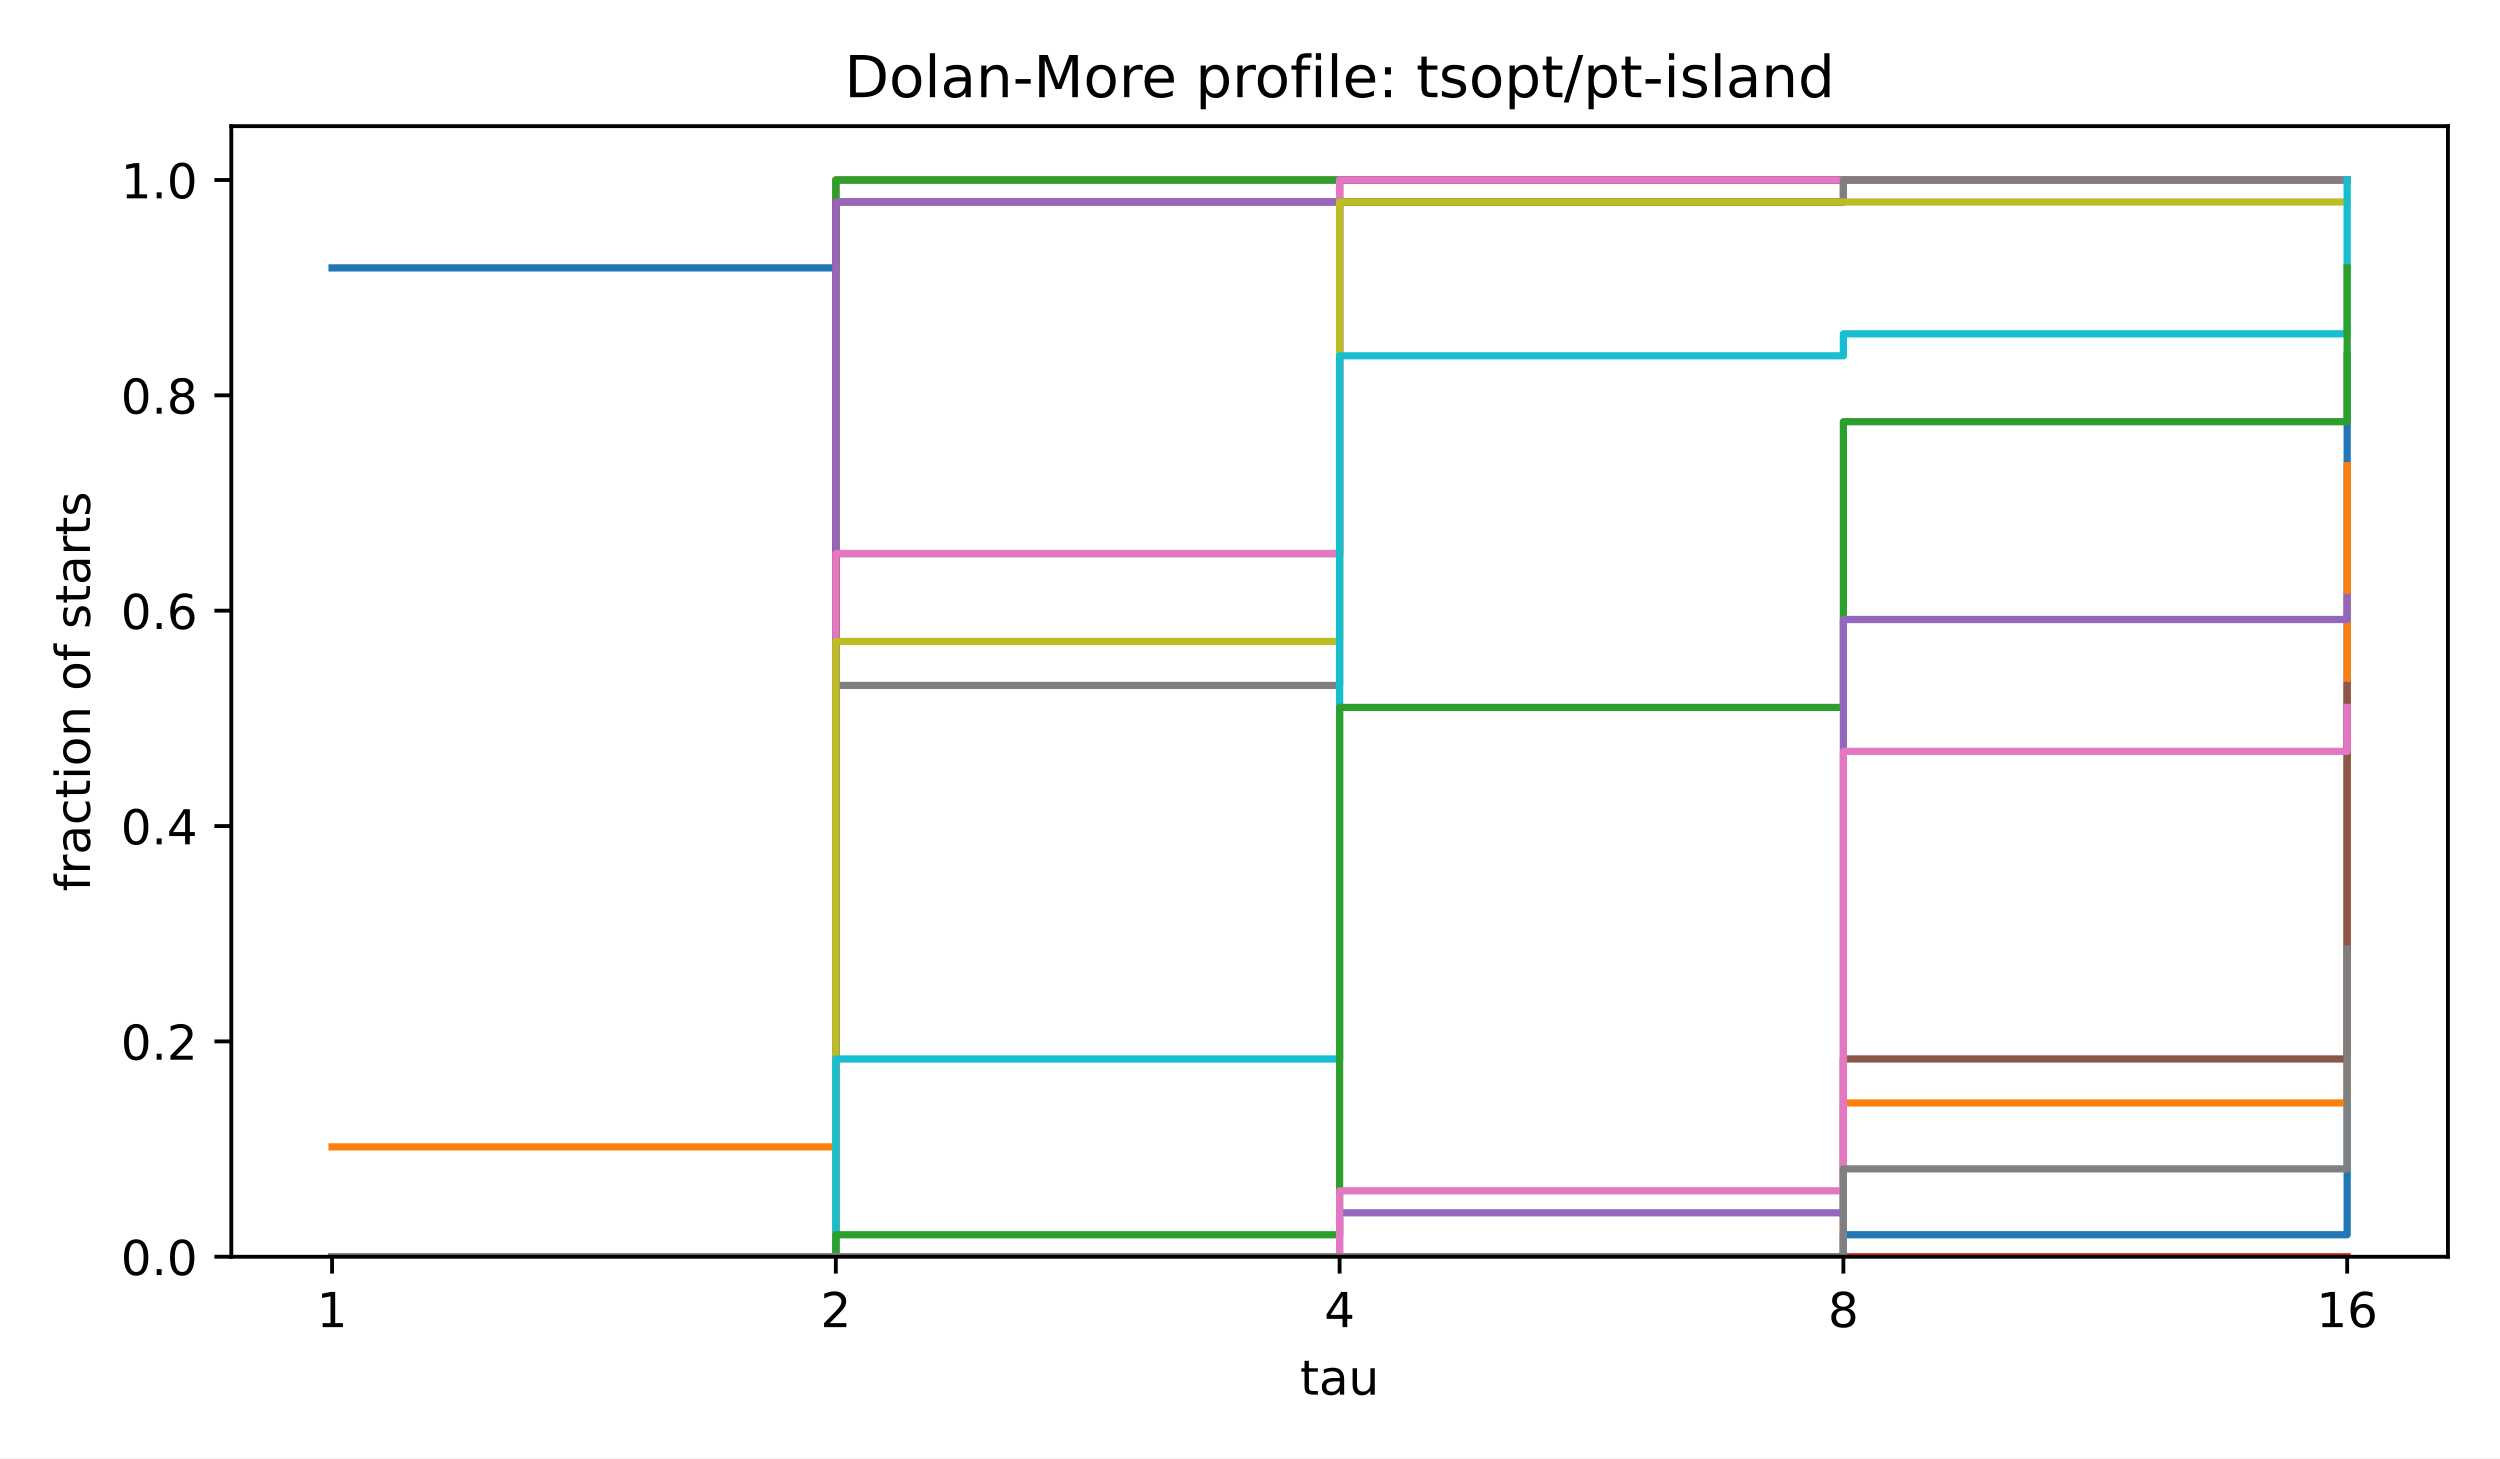
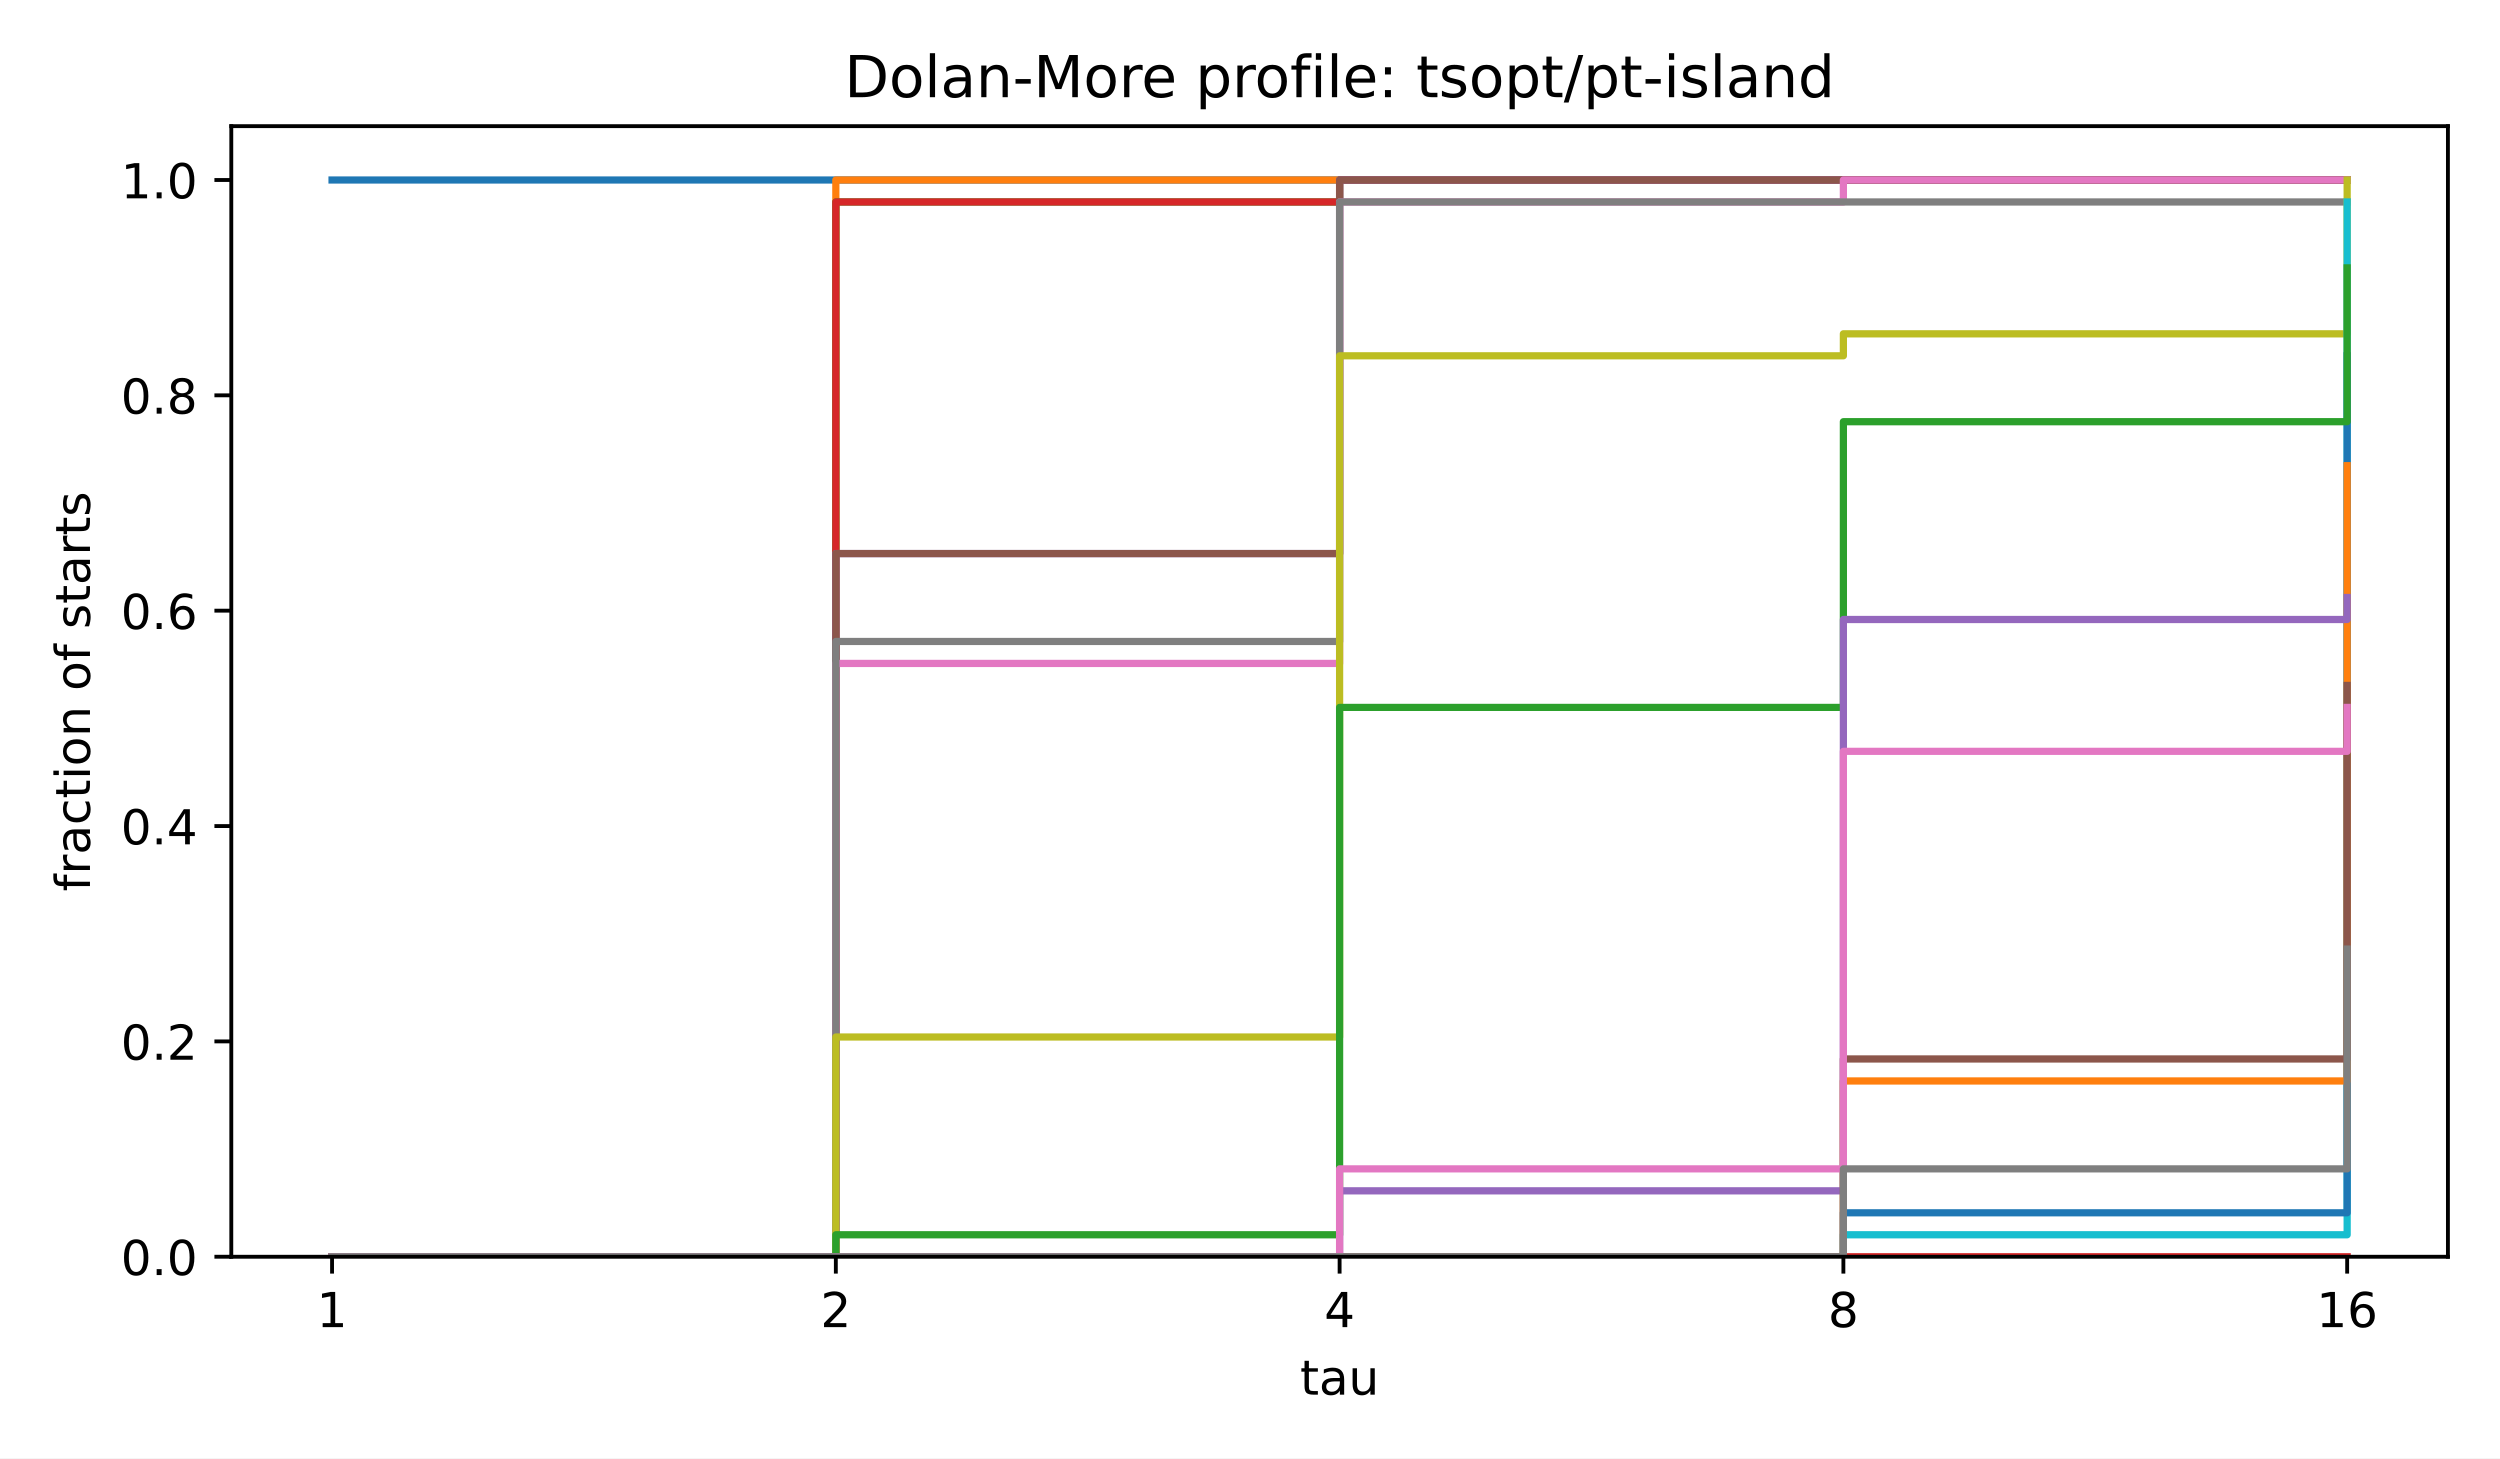
<svg xmlns="http://www.w3.org/2000/svg" xmlns:xlink="http://www.w3.org/1999/xlink" width="518.4pt" height="302.4pt" viewBox="0 0 518.4 302.4" version="1.1">
  <defs>
    <style type="text/css">*{stroke-linejoin: round; stroke-linecap: butt}</style>
  </defs>
  <g id="figure_1">
    <g id="patch_1">
      <path d="M 0 302.4  L 518.4 302.4  L 518.4 0  L 0 0  z " style="fill: #ffffff" />
    </g>
    <g id="axes_1">
      <g id="patch_2">
        <path d="M 47.962 260.6  L 507.6 260.6  L 507.6 26.16  L 47.962 26.16  z " style="fill: #ffffff" />
      </g>
      <g id="matplotlib.axis_1">
        <g id="xtick_1">
          <g id="line2d_1">
            <defs>
              <path id="m8ea4d47d77" d="M 0 0  L 0 3.5  " style="stroke: #000000; stroke-width: 0.8" />
            </defs>
            <g>
              <use xlink:href="#m8ea4d47d77" x="68.855" y="260.6" style="stroke: #000000; stroke-width: 0.8" />
            </g>
          </g>
          <g id="text_1">
            <text style="font-size: 10px; font-family: 'DejaVu Sans', 'Bitstream Vera Sans', 'Computer Modern Sans Serif', 'Lucida Grande', 'Verdana', 'Geneva', 'Lucid', 'Arial', 'Helvetica', 'Avant Garde', sans-serif; text-anchor: middle" x="68.855" y="275.198" transform="rotate(-0 68.85496 275.1977)">1</text>
          </g>
        </g>
        <g id="xtick_2">
          <g id="line2d_2">
            <g>
              <use xlink:href="#m8ea4d47d77" x="173.318" y="260.6" style="stroke: #000000; stroke-width: 0.8" />
            </g>
          </g>
          <g id="text_2">
            <text style="font-size: 10px; font-family: 'DejaVu Sans', 'Bitstream Vera Sans', 'Computer Modern Sans Serif', 'Lucida Grande', 'Verdana', 'Geneva', 'Lucid', 'Arial', 'Helvetica', 'Avant Garde', sans-serif; text-anchor: middle" x="173.318" y="275.198" transform="rotate(-0 173.3181 275.1977)">2</text>
          </g>
        </g>
        <g id="xtick_3">
          <g id="line2d_3">
            <g>
              <use xlink:href="#m8ea4d47d77" x="277.781" y="260.6" style="stroke: #000000; stroke-width: 0.8" />
            </g>
          </g>
          <g id="text_3">
            <text style="font-size: 10px; font-family: 'DejaVu Sans', 'Bitstream Vera Sans', 'Computer Modern Sans Serif', 'Lucida Grande', 'Verdana', 'Geneva', 'Lucid', 'Arial', 'Helvetica', 'Avant Garde', sans-serif; text-anchor: middle" x="277.781" y="275.198" transform="rotate(-0 277.7812 275.1977)">4</text>
          </g>
        </g>
        <g id="xtick_4">
          <g id="line2d_4">
            <g>
              <use xlink:href="#m8ea4d47d77" x="382.244" y="260.6" style="stroke: #000000; stroke-width: 0.8" />
            </g>
          </g>
          <g id="text_4">
            <text style="font-size: 10px; font-family: 'DejaVu Sans', 'Bitstream Vera Sans', 'Computer Modern Sans Serif', 'Lucida Grande', 'Verdana', 'Geneva', 'Lucid', 'Arial', 'Helvetica', 'Avant Garde', sans-serif; text-anchor: middle" x="382.244" y="275.198" transform="rotate(-0 382.2443 275.1977)">8</text>
          </g>
        </g>
        <g id="xtick_5">
          <g id="line2d_5">
            <g>
              <use xlink:href="#m8ea4d47d77" x="486.707" y="260.6" style="stroke: #000000; stroke-width: 0.8" />
            </g>
          </g>
          <g id="text_5">
            <text style="font-size: 10px; font-family: 'DejaVu Sans', 'Bitstream Vera Sans', 'Computer Modern Sans Serif', 'Lucida Grande', 'Verdana', 'Geneva', 'Lucid', 'Arial', 'Helvetica', 'Avant Garde', sans-serif; text-anchor: middle" x="486.707" y="275.198" transform="rotate(-0 486.7074 275.1977)">16</text>
          </g>
        </g>
        <g id="text_6">
          <text style="font-size: 10px; font-family: 'DejaVu Sans', 'Bitstream Vera Sans', 'Computer Modern Sans Serif', 'Lucida Grande', 'Verdana', 'Geneva', 'Lucid', 'Arial', 'Helvetica', 'Avant Garde', sans-serif; text-anchor: middle" x="277.781" y="289.198" transform="rotate(-0 277.7812 289.1977)">tau</text>
        </g>
      </g>
      <g id="matplotlib.axis_2">
        <g id="ytick_1">
          <g id="line2d_6">
            <defs>
              <path id="md659df78fa" d="M 0 0  L -3.5 0  " style="stroke: #000000; stroke-width: 0.8" />
            </defs>
            <g>
              <use xlink:href="#md659df78fa" x="47.962" y="260.6" style="stroke: #000000; stroke-width: 0.8" />
            </g>
          </g>
          <g id="text_7">
            <text style="font-size: 10px; font-family: 'DejaVu Sans', 'Bitstream Vera Sans', 'Computer Modern Sans Serif', 'Lucida Grande', 'Verdana', 'Geneva', 'Lucid', 'Arial', 'Helvetica', 'Avant Garde', sans-serif; text-anchor: end" x="40.962" y="264.399" transform="rotate(-0 40.96234 264.3988)">0.0</text>
          </g>
        </g>
        <g id="ytick_2">
          <g id="line2d_7">
            <g>
              <use xlink:href="#md659df78fa" x="47.962" y="215.945" style="stroke: #000000; stroke-width: 0.8" />
            </g>
          </g>
          <g id="text_8">
            <text style="font-size: 10px; font-family: 'DejaVu Sans', 'Bitstream Vera Sans', 'Computer Modern Sans Serif', 'Lucida Grande', 'Verdana', 'Geneva', 'Lucid', 'Arial', 'Helvetica', 'Avant Garde', sans-serif; text-anchor: end" x="40.962" y="219.744" transform="rotate(-0 40.96234 219.7436)">0.2</text>
          </g>
        </g>
        <g id="ytick_3">
          <g id="line2d_8">
            <g>
              <use xlink:href="#md659df78fa" x="47.962" y="171.29" style="stroke: #000000; stroke-width: 0.8" />
            </g>
          </g>
          <g id="text_9">
            <text style="font-size: 10px; font-family: 'DejaVu Sans', 'Bitstream Vera Sans', 'Computer Modern Sans Serif', 'Lucida Grande', 'Verdana', 'Geneva', 'Lucid', 'Arial', 'Helvetica', 'Avant Garde', sans-serif; text-anchor: end" x="40.962" y="175.088" transform="rotate(-0 40.96234 175.0884)">0.4</text>
          </g>
        </g>
        <g id="ytick_4">
          <g id="line2d_9">
            <g>
              <use xlink:href="#md659df78fa" x="47.962" y="126.634" style="stroke: #000000; stroke-width: 0.8" />
            </g>
          </g>
          <g id="text_10">
            <text style="font-size: 10px; font-family: 'DejaVu Sans', 'Bitstream Vera Sans', 'Computer Modern Sans Serif', 'Lucida Grande', 'Verdana', 'Geneva', 'Lucid', 'Arial', 'Helvetica', 'Avant Garde', sans-serif; text-anchor: end" x="40.962" y="130.433" transform="rotate(-0 40.96234 130.4331)">0.6</text>
          </g>
        </g>
        <g id="ytick_5">
          <g id="line2d_10">
            <g>
              <use xlink:href="#md659df78fa" x="47.962" y="81.979" style="stroke: #000000; stroke-width: 0.8" />
            </g>
          </g>
          <g id="text_11">
            <text style="font-size: 10px; font-family: 'DejaVu Sans', 'Bitstream Vera Sans', 'Computer Modern Sans Serif', 'Lucida Grande', 'Verdana', 'Geneva', 'Lucid', 'Arial', 'Helvetica', 'Avant Garde', sans-serif; text-anchor: end" x="40.962" y="85.778" transform="rotate(-0 40.96234 85.77788)">0.8</text>
          </g>
        </g>
        <g id="ytick_6">
          <g id="line2d_11">
            <g>
              <use xlink:href="#md659df78fa" x="47.962" y="37.324" style="stroke: #000000; stroke-width: 0.8" />
            </g>
          </g>
          <g id="text_12">
            <text style="font-size: 10px; font-family: 'DejaVu Sans', 'Bitstream Vera Sans', 'Computer Modern Sans Serif', 'Lucida Grande', 'Verdana', 'Geneva', 'Lucid', 'Arial', 'Helvetica', 'Avant Garde', sans-serif; text-anchor: end" x="40.962" y="41.123" transform="rotate(-0 40.96234 41.12264)">1.0</text>
          </g>
        </g>
        <g id="text_13">
          <text style="font-size: 10px; font-family: 'DejaVu Sans', 'Bitstream Vera Sans', 'Computer Modern Sans Serif', 'Lucida Grande', 'Verdana', 'Geneva', 'Lucid', 'Arial', 'Helvetica', 'Avant Garde', sans-serif; text-anchor: middle" x="18.657" y="143.38" transform="rotate(-90 18.65687 143.38)">fraction of starts</text>
        </g>
      </g>
      <g id="line2d_12">
-         <path d="M 68.855 55.55  L 173.318 55.55  L 173.318 37.324  L 277.781 37.324  L 277.781 37.324  L 382.244 37.324  L 382.244 37.324  L 486.707 37.324  L 486.707 37.324  " clip-path="url(#p4e380cea4b)" style="fill: none; stroke: #1f77b4; stroke-width: 1.5; stroke-linecap: square" />
+         <path d="M 68.855 37.324  L 173.318 37.324  L 173.318 37.324  L 277.781 37.324  L 277.781 37.324  L 382.244 37.324  L 382.244 37.324  L 486.707 37.324  L 486.707 37.324  " clip-path="url(#p4e380cea4b)" style="fill: none; stroke: #1f77b4; stroke-width: 1.5; stroke-linecap: square" />
      </g>
      <g id="line2d_13">
-         <path d="M 68.855 237.817  L 173.318 237.817  L 173.318 37.324  L 277.781 37.324  L 277.781 37.324  L 382.244 37.324  L 382.244 37.324  L 486.707 37.324  L 486.707 37.324  " clip-path="url(#p4e380cea4b)" style="fill: none; stroke: #ff7f0e; stroke-width: 1.5; stroke-linecap: square" />
+         <path d="M 68.855 260.6  L 173.318 260.6  L 173.318 37.324  L 277.781 37.324  L 277.781 37.324  L 382.244 37.324  L 382.244 37.324  L 486.707 37.324  L 486.707 37.324  " clip-path="url(#p4e380cea4b)" style="fill: none; stroke: #ff7f0e; stroke-width: 1.5; stroke-linecap: square" />
      </g>
      <g id="line2d_14">
-         <path d="M 68.855 260.6  L 173.318 260.6  L 173.318 37.324  L 277.781 37.324  L 277.781 37.324  L 382.244 37.324  L 382.244 37.324  L 486.707 37.324  L 486.707 37.324  " clip-path="url(#p4e380cea4b)" style="fill: none; stroke: #2ca02c; stroke-width: 1.5; stroke-linecap: square" />
+         <path d="M 68.855 260.6  L 173.318 260.6  L 173.318 41.88  L 277.781 41.88  L 277.781 37.324  L 382.244 37.324  L 382.244 37.324  L 486.707 37.324  L 486.707 37.324  " clip-path="url(#p4e380cea4b)" style="fill: none; stroke: #2ca02c; stroke-width: 1.5; stroke-linecap: square" />
      </g>
      <g id="line2d_15">
        <path d="M 68.855 260.6  L 173.318 260.6  L 173.318 41.88  L 277.781 41.88  L 277.781 37.324  L 382.244 37.324  L 382.244 37.324  L 486.707 37.324  L 486.707 37.324  " clip-path="url(#p4e380cea4b)" style="fill: none; stroke: #d62728; stroke-width: 1.5; stroke-linecap: square" />
      </g>
      <g id="line2d_16">
-         <path d="M 68.855 260.6  L 173.318 260.6  L 173.318 41.88  L 277.781 41.88  L 277.781 37.324  L 382.244 37.324  L 382.244 37.324  L 486.707 37.324  L 486.707 37.324  " clip-path="url(#p4e380cea4b)" style="fill: none; stroke: #9467bd; stroke-width: 1.5; stroke-linecap: square" />
+         <path d="M 68.855 260.6  L 173.318 260.6  L 173.318 114.787  L 277.781 114.787  L 277.781 37.324  L 382.244 37.324  L 382.244 37.324  L 486.707 37.324  L 486.707 37.324  " clip-path="url(#p4e380cea4b)" style="fill: none; stroke: #9467bd; stroke-width: 1.5; stroke-linecap: square" />
      </g>
      <g id="line2d_17">
-         <path d="M 68.855 260.6  L 173.318 260.6  L 173.318 114.787  L 277.781 114.787  L 277.781 41.88  L 382.244 41.88  L 382.244 37.324  L 486.707 37.324  L 486.707 37.324  " clip-path="url(#p4e380cea4b)" style="fill: none; stroke: #8c564b; stroke-width: 1.5; stroke-linecap: square" />
+         <path d="M 68.855 260.6  L 173.318 260.6  L 173.318 114.787  L 277.781 114.787  L 277.781 37.324  L 382.244 37.324  L 382.244 37.324  L 486.707 37.324  L 486.707 37.324  " clip-path="url(#p4e380cea4b)" style="fill: none; stroke: #8c564b; stroke-width: 1.5; stroke-linecap: square" />
      </g>
      <g id="line2d_18">
-         <path d="M 68.855 260.6  L 173.318 260.6  L 173.318 114.787  L 277.781 114.787  L 277.781 37.324  L 382.244 37.324  L 382.244 37.324  L 486.707 37.324  L 486.707 37.324  " clip-path="url(#p4e380cea4b)" style="fill: none; stroke: #e377c2; stroke-width: 1.5; stroke-linecap: square" />
+         <path d="M 68.855 260.6  L 173.318 260.6  L 173.318 137.57  L 277.781 137.57  L 277.781 41.88  L 382.244 41.88  L 382.244 37.324  L 486.707 37.324  L 486.707 37.324  " clip-path="url(#p4e380cea4b)" style="fill: none; stroke: #e377c2; stroke-width: 1.5; stroke-linecap: square" />
      </g>
      <g id="line2d_19">
-         <path d="M 68.855 260.6  L 173.318 260.6  L 173.318 142.127  L 277.781 142.127  L 277.781 41.88  L 382.244 41.88  L 382.244 37.324  L 486.707 37.324  L 486.707 37.324  " clip-path="url(#p4e380cea4b)" style="fill: none; stroke: #7f7f7f; stroke-width: 1.5; stroke-linecap: square" />
+         <path d="M 68.855 260.6  L 173.318 260.6  L 173.318 133.014  L 277.781 133.014  L 277.781 41.88  L 382.244 41.88  L 382.244 41.88  L 486.707 41.88  L 486.707 41.88  " clip-path="url(#p4e380cea4b)" style="fill: none; stroke: #7f7f7f; stroke-width: 1.5; stroke-linecap: square" />
      </g>
      <g id="line2d_20">
-         <path d="M 68.855 260.6  L 173.318 260.6  L 173.318 133.014  L 277.781 133.014  L 277.781 41.88  L 382.244 41.88  L 382.244 41.88  L 486.707 41.88  L 486.707 41.88  " clip-path="url(#p4e380cea4b)" style="fill: none; stroke: #bcbd22; stroke-width: 1.5; stroke-linecap: square" />
+         <path d="M 68.855 260.6  L 173.318 260.6  L 173.318 215.033  L 277.781 215.033  L 277.781 73.777  L 382.244 73.777  L 382.244 69.22  L 486.707 69.22  L 486.707 37.324  " clip-path="url(#p4e380cea4b)" style="fill: none; stroke: #bcbd22; stroke-width: 1.5; stroke-linecap: square" />
      </g>
      <g id="line2d_21">
-         <path d="M 68.855 260.6  L 173.318 260.6  L 173.318 219.59  L 277.781 219.59  L 277.781 73.777  L 382.244 73.777  L 382.244 69.22  L 486.707 69.22  L 486.707 37.324  " clip-path="url(#p4e380cea4b)" style="fill: none; stroke: #17becf; stroke-width: 1.5; stroke-linecap: square" />
+         <path d="M 68.855 260.6  L 173.318 260.6  L 173.318 260.6  L 277.781 260.6  L 277.781 260.6  L 382.244 260.6  L 382.244 256.043  L 486.707 256.043  L 486.707 41.88  " clip-path="url(#p4e380cea4b)" style="fill: none; stroke: #17becf; stroke-width: 1.5; stroke-linecap: square" />
      </g>
      <g id="line2d_22">
-         <path d="M 68.855 260.6  L 173.318 260.6  L 173.318 260.6  L 277.781 260.6  L 277.781 260.6  L 382.244 260.6  L 382.244 256.043  L 486.707 256.043  L 486.707 73.777  " clip-path="url(#p4e380cea4b)" style="fill: none; stroke: #1f77b4; stroke-width: 1.5; stroke-linecap: square" />
+         <path d="M 68.855 260.6  L 173.318 260.6  L 173.318 260.6  L 277.781 260.6  L 277.781 260.6  L 382.244 260.6  L 382.244 251.487  L 486.707 251.487  L 486.707 73.777  " clip-path="url(#p4e380cea4b)" style="fill: none; stroke: #1f77b4; stroke-width: 1.5; stroke-linecap: square" />
      </g>
      <g id="line2d_23">
-         <path d="M 68.855 260.6  L 173.318 260.6  L 173.318 260.6  L 277.781 260.6  L 277.781 260.6  L 382.244 260.6  L 382.244 228.703  L 486.707 228.703  L 486.707 96.56  " clip-path="url(#p4e380cea4b)" style="fill: none; stroke: #ff7f0e; stroke-width: 1.5; stroke-linecap: square" />
+         <path d="M 68.855 260.6  L 173.318 260.6  L 173.318 260.6  L 277.781 260.6  L 277.781 260.6  L 382.244 260.6  L 382.244 224.147  L 486.707 224.147  L 486.707 96.56  " clip-path="url(#p4e380cea4b)" style="fill: none; stroke: #ff7f0e; stroke-width: 1.5; stroke-linecap: square" />
      </g>
      <g id="line2d_24">
        <path d="M 68.855 260.6  L 173.318 260.6  L 173.318 256.043  L 277.781 256.043  L 277.781 146.684  L 382.244 146.684  L 382.244 87.447  L 486.707 87.447  L 486.707 55.55  " clip-path="url(#p4e380cea4b)" style="fill: none; stroke: #2ca02c; stroke-width: 1.5; stroke-linecap: square" />
      </g>
      <g id="line2d_25">
        <path d="M 68.855 260.6  L 173.318 260.6  L 173.318 260.6  L 277.781 260.6  L 277.781 260.6  L 382.244 260.6  L 382.244 260.6  L 486.707 260.6  L 486.707 260.6  " clip-path="url(#p4e380cea4b)" style="fill: none; stroke: #d62728; stroke-width: 1.5; stroke-linecap: square" />
      </g>
      <g id="line2d_26">
-         <path d="M 68.855 260.6  L 173.318 260.6  L 173.318 260.6  L 277.781 260.6  L 277.781 251.487  L 382.244 251.487  L 382.244 128.457  L 486.707 128.457  L 486.707 123.9  " clip-path="url(#p4e380cea4b)" style="fill: none; stroke: #9467bd; stroke-width: 1.5; stroke-linecap: square" />
+         <path d="M 68.855 260.6  L 173.318 260.6  L 173.318 260.6  L 277.781 260.6  L 277.781 246.93  L 382.244 246.93  L 382.244 128.457  L 486.707 128.457  L 486.707 123.9  " clip-path="url(#p4e380cea4b)" style="fill: none; stroke: #9467bd; stroke-width: 1.5; stroke-linecap: square" />
      </g>
      <g id="line2d_27">
        <path d="M 68.855 260.6  L 173.318 260.6  L 173.318 260.6  L 277.781 260.6  L 277.781 260.6  L 382.244 260.6  L 382.244 219.59  L 486.707 219.59  L 486.707 142.127  " clip-path="url(#p4e380cea4b)" style="fill: none; stroke: #8c564b; stroke-width: 1.5; stroke-linecap: square" />
      </g>
      <g id="line2d_28">
-         <path d="M 68.855 260.6  L 173.318 260.6  L 173.318 260.6  L 277.781 260.6  L 277.781 246.93  L 382.244 246.93  L 382.244 155.797  L 486.707 155.797  L 486.707 146.684  " clip-path="url(#p4e380cea4b)" style="fill: none; stroke: #e377c2; stroke-width: 1.5; stroke-linecap: square" />
+         <path d="M 68.855 260.6  L 173.318 260.6  L 173.318 260.6  L 277.781 260.6  L 277.781 242.373  L 382.244 242.373  L 382.244 155.797  L 486.707 155.797  L 486.707 146.684  " clip-path="url(#p4e380cea4b)" style="fill: none; stroke: #e377c2; stroke-width: 1.5; stroke-linecap: square" />
      </g>
      <g id="line2d_29">
        <path d="M 68.855 260.6  L 173.318 260.6  L 173.318 260.6  L 277.781 260.6  L 277.781 260.6  L 382.244 260.6  L 382.244 242.373  L 486.707 242.373  L 486.707 196.807  " clip-path="url(#p4e380cea4b)" style="fill: none; stroke: #7f7f7f; stroke-width: 1.5; stroke-linecap: square" />
      </g>
      <g id="patch_3">
        <path d="M 47.962 260.6  L 47.962 26.16  " style="fill: none; stroke: #000000; stroke-width: 0.8; stroke-linejoin: miter; stroke-linecap: square" />
      </g>
      <g id="patch_4">
        <path d="M 507.6 260.6  L 507.6 26.16  " style="fill: none; stroke: #000000; stroke-width: 0.8; stroke-linejoin: miter; stroke-linecap: square" />
      </g>
      <g id="patch_5">
        <path d="M 47.962 260.6  L 507.6 260.6  " style="fill: none; stroke: #000000; stroke-width: 0.8; stroke-linejoin: miter; stroke-linecap: square" />
      </g>
      <g id="patch_6">
        <path d="M 47.962 26.16  L 507.6 26.16  " style="fill: none; stroke: #000000; stroke-width: 0.8; stroke-linejoin: miter; stroke-linecap: square" />
      </g>
      <g id="text_14">
        <text style="font-size: 12px; font-family: 'DejaVu Sans', 'Bitstream Vera Sans', 'Computer Modern Sans Serif', 'Lucida Grande', 'Verdana', 'Geneva', 'Lucid', 'Arial', 'Helvetica', 'Avant Garde', sans-serif; text-anchor: middle" x="277.781" y="20.16" transform="rotate(-0 277.7812 20.16)">Dolan-More profile: tsopt/pt-island</text>
      </g>
    </g>
  </g>
  <defs>
    <clipPath id="p4e380cea4b">
      <rect x="47.962" y="26.16" width="459.638" height="234.44" />
    </clipPath>
  </defs>
</svg>
